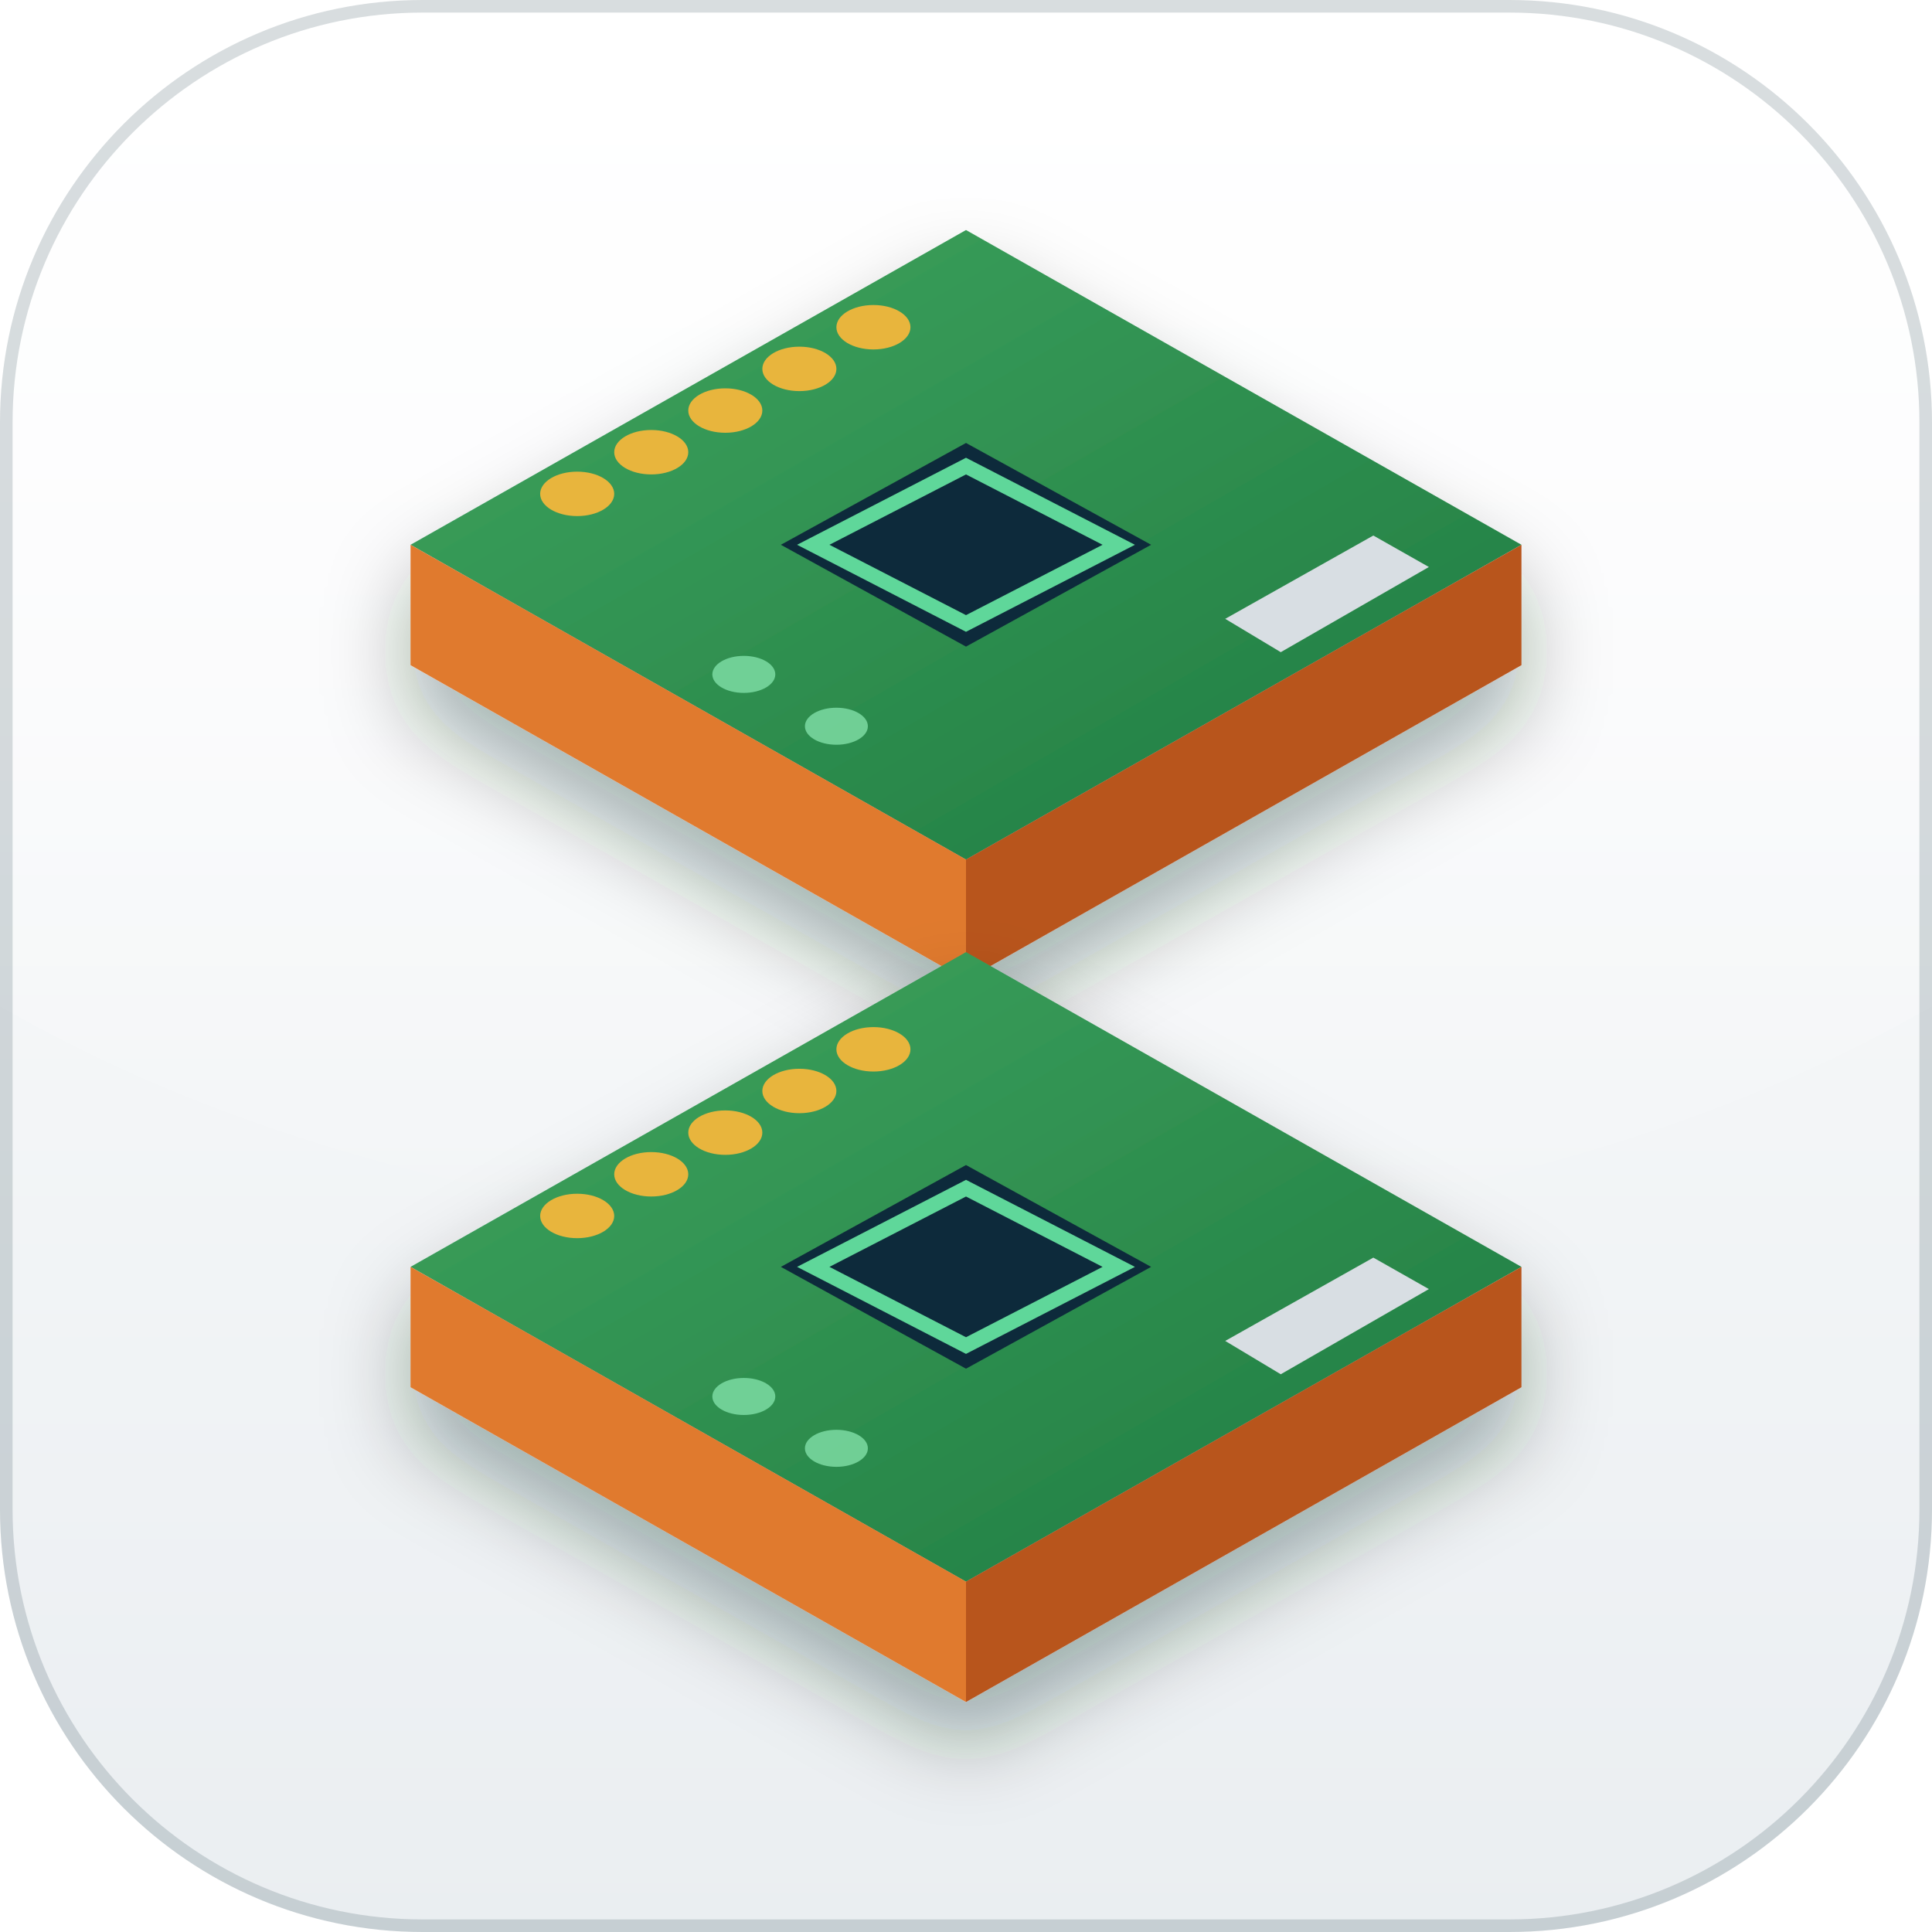
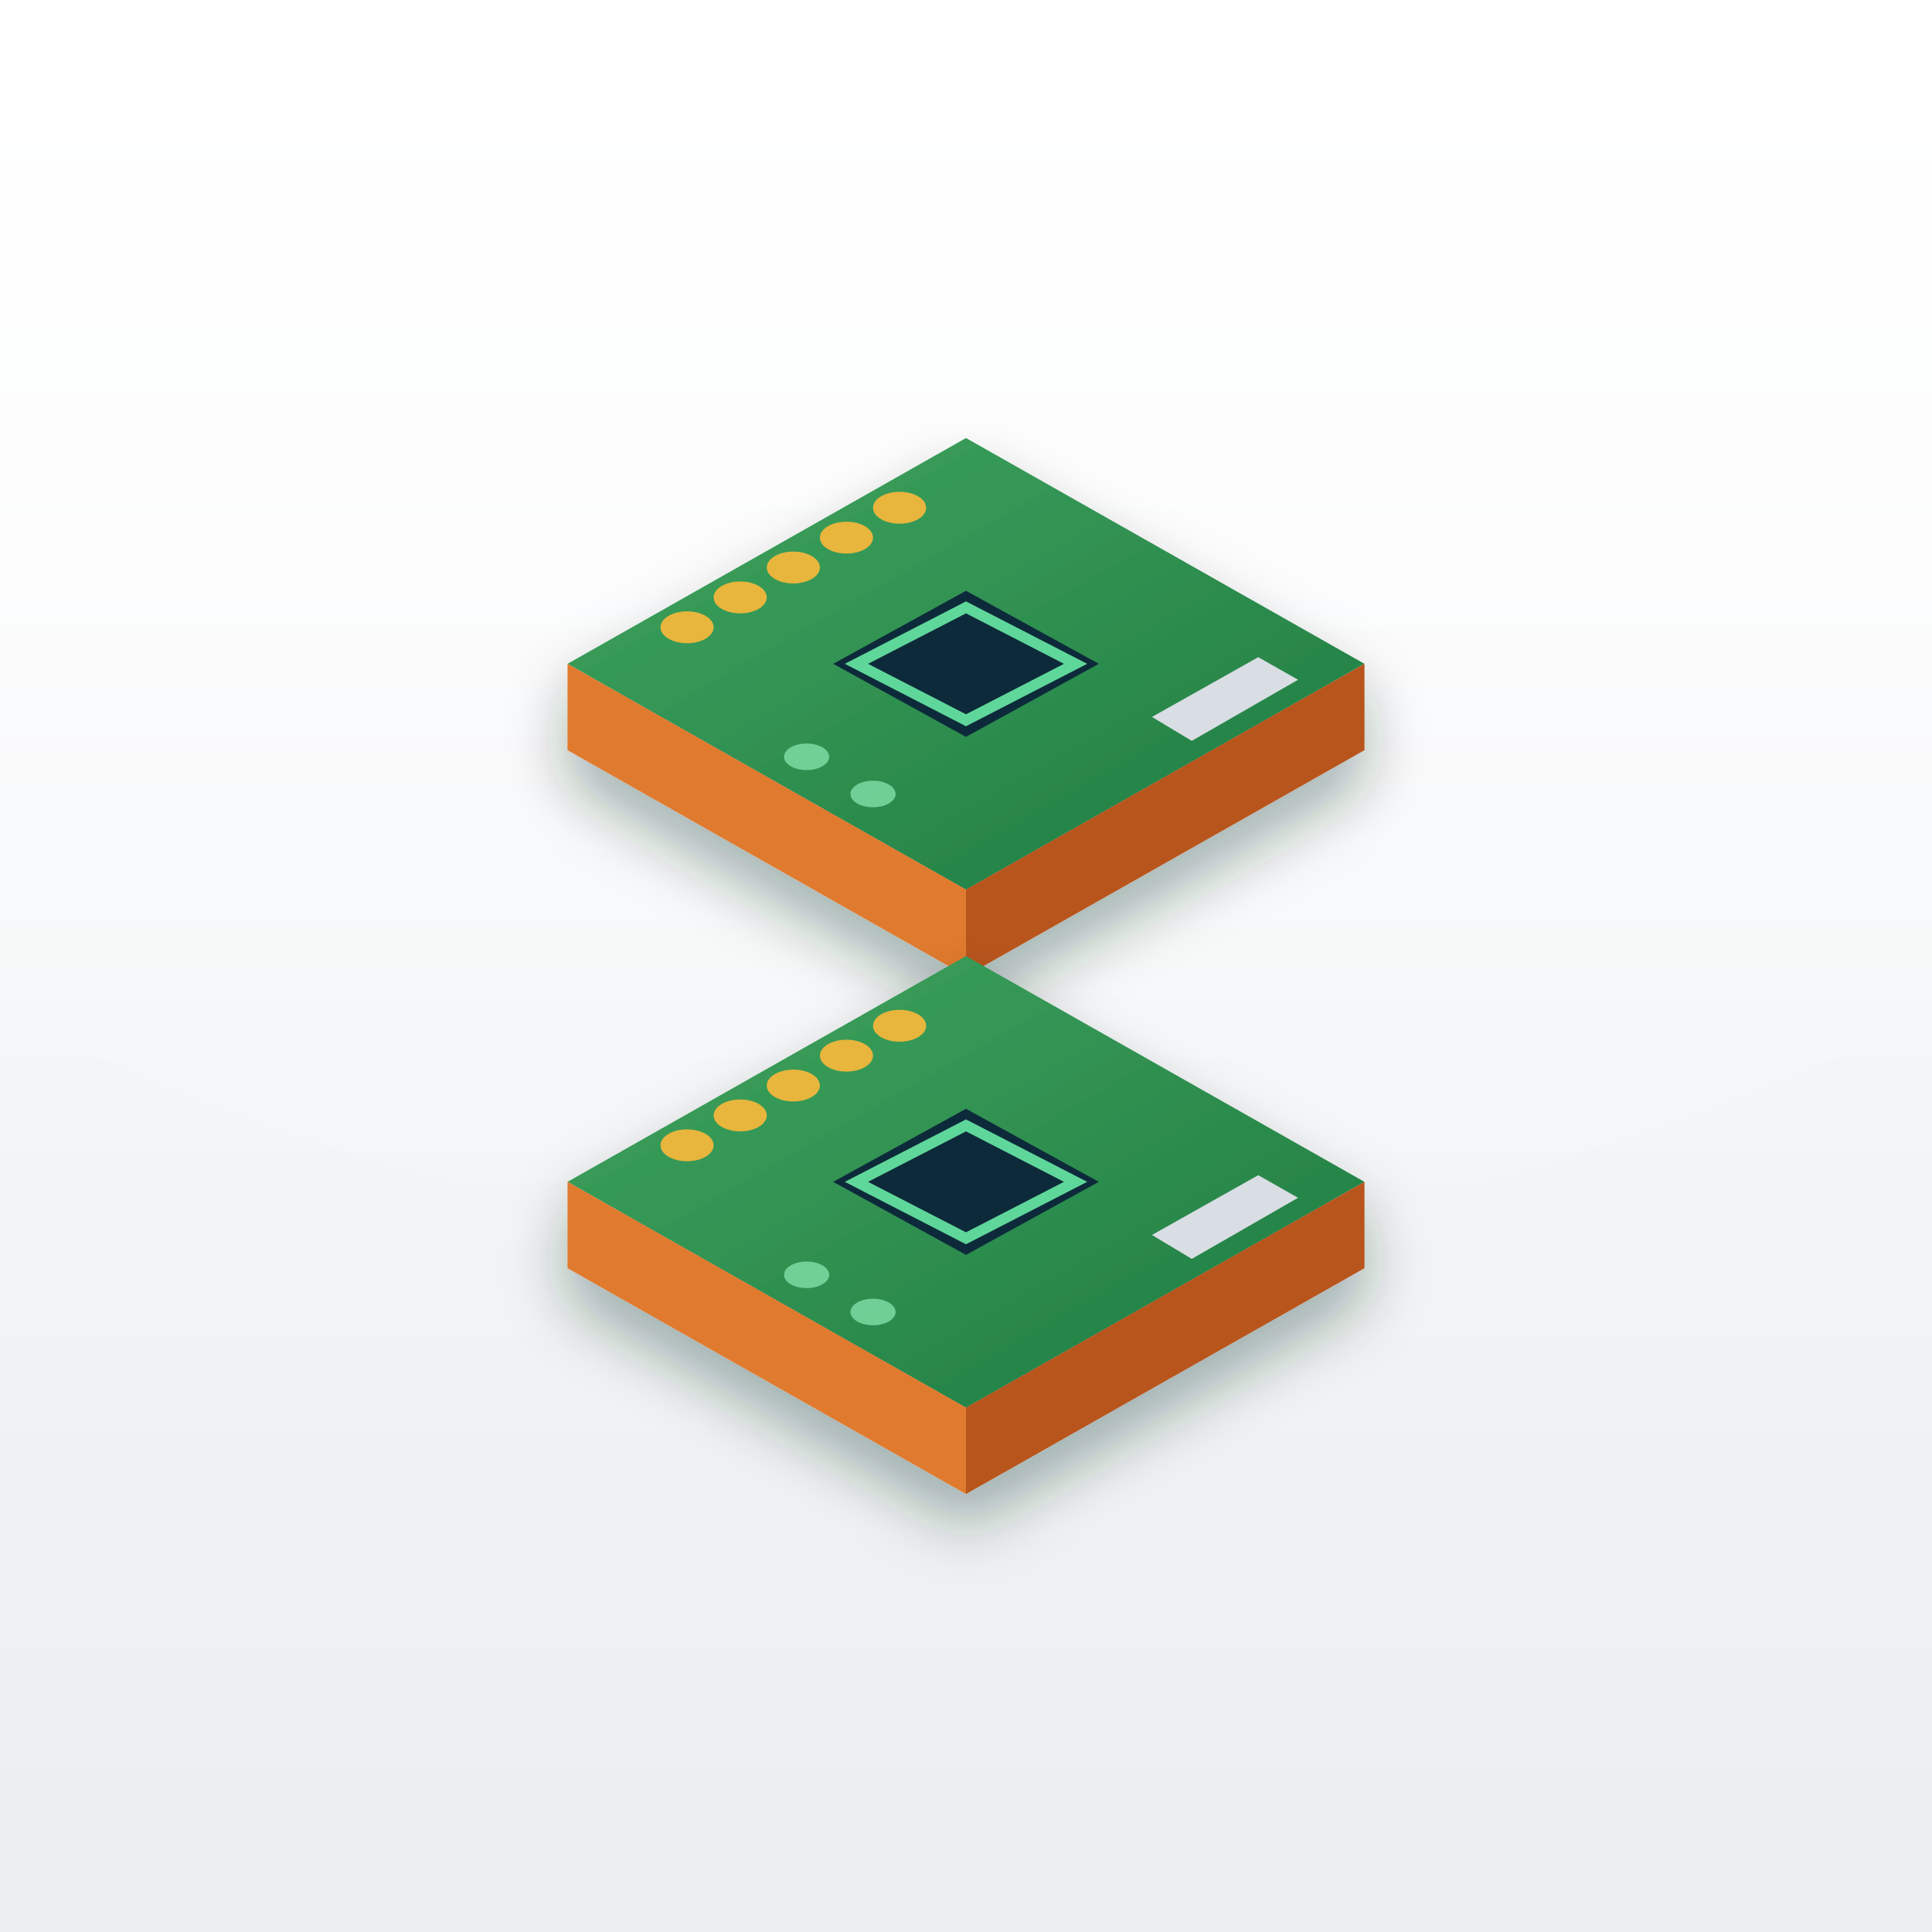
<svg xmlns="http://www.w3.org/2000/svg" viewBox="0 0 192 192" width="192" height="192">
  <defs>
    <linearGradient id="bg" x1="0" y1="0" x2="0" y2="1">
      <stop offset="0" stop-color="#ffffff" />
      <stop offset="1" stop-color="#eaeef1" />
    </linearGradient>
    <linearGradient id="pcb" x1="0" y1="0" x2="1" y2="1">
      <stop offset="0" stop-color="#3FA55F" />
      <stop offset="1" stop-color="#1F7A41" />
    </linearGradient>
    <linearGradient id="gl" x1="0" y1="0" x2="0" y2="1">
      <stop offset="0" stop-color="#fff" stop-opacity=".85" />
      <stop offset="1" stop-color="#fff" stop-opacity="0" />
    </linearGradient>
-     <clipPath id="sq">
-       <rect width="192" height="192" rx="42" />
-     </clipPath>
    <filter id="sh" x="-30%" y="-30%" width="160%" height="160%">
      <feDropShadow dx="0" dy="5" stdDeviation="4.5" flood-color="#0d2f1c" flood-opacity=".34" />
    </filter>
  </defs>
-   <g clip-path="url(#sq)">
+   <g>
    <rect width="192" height="192" fill="url(#bg)" />
    <path d="M0 0h192v100c-26 15-60 23-96 23S26 115 0 100Z" fill="url(#gl)" />
-     <g transform="translate(96,96) scale(0.92) translate(-96,-96)">
+     <g transform="translate(96,96) scale(0.66) translate(-96,-96)">
      <g filter="url(#sh)">
        <g transform="translate(0,-3.5)">
          <path d="M96 20 156 54 96 88 36 54Z" fill="url(#pcb)" />
          <path d="M36 54v13l60 34V88Z" fill="#E07A2E" />
          <path d="M156 54v13L96 101V88Z" fill="#B8541C" />
          <path d="M96 43 116 54 96 65 76 54Z" fill="#0F2C3A" />
          <path d="M96 45.5 112.5 54 96 62.5 79.5 54Z" fill="none" stroke="#5FD79A" stroke-width="1.6" />
          <g fill="#E8B53C">
            <ellipse cx="54" cy="48.5" rx="4" ry="2.4" />
            <ellipse cx="62" cy="44.0" rx="4" ry="2.4" />
            <ellipse cx="70" cy="39.5" rx="4" ry="2.4" />
            <ellipse cx="78" cy="35.0" rx="4" ry="2.4" />
            <ellipse cx="86" cy="30.5" rx="4" ry="2.4" />
          </g>
          <path d="M124 62 140 53l6 3.4-16 9.2Z" fill="#D8DEE3" />
          <g fill="#7FE0A8" opacity=".8">
            <ellipse cx="72" cy="68" rx="3.4" ry="2" />
            <ellipse cx="82" cy="73.6" rx="3.4" ry="2" />
          </g>
        </g>
      </g>
      <g filter="url(#sh)">
        <g transform="translate(0,74.5)">
          <path d="M96 20 156 54 96 88 36 54Z" fill="url(#pcb)" />
          <path d="M36 54v13l60 34V88Z" fill="#E07A2E" />
          <path d="M156 54v13L96 101V88Z" fill="#B8541C" />
          <path d="M96 43 116 54 96 65 76 54Z" fill="#0F2C3A" />
          <path d="M96 45.5 112.5 54 96 62.5 79.5 54Z" fill="none" stroke="#5FD79A" stroke-width="1.6" />
          <g fill="#E8B53C">
            <ellipse cx="54" cy="48.5" rx="4" ry="2.4" />
            <ellipse cx="62" cy="44.0" rx="4" ry="2.4" />
            <ellipse cx="70" cy="39.5" rx="4" ry="2.4" />
            <ellipse cx="78" cy="35.0" rx="4" ry="2.4" />
            <ellipse cx="86" cy="30.5" rx="4" ry="2.4" />
          </g>
          <path d="M124 62 140 53l6 3.4-16 9.2Z" fill="#D8DEE3" />
          <g fill="#7FE0A8" opacity=".8">
            <ellipse cx="72" cy="68" rx="3.4" ry="2" />
            <ellipse cx="82" cy="73.6" rx="3.4" ry="2" />
          </g>
        </g>
      </g>
    </g>
-     <rect width="192" height="192" rx="42" fill="none" stroke="#0b2a36" stroke-opacity=".16" stroke-width="2.5" />
  </g>
</svg>
